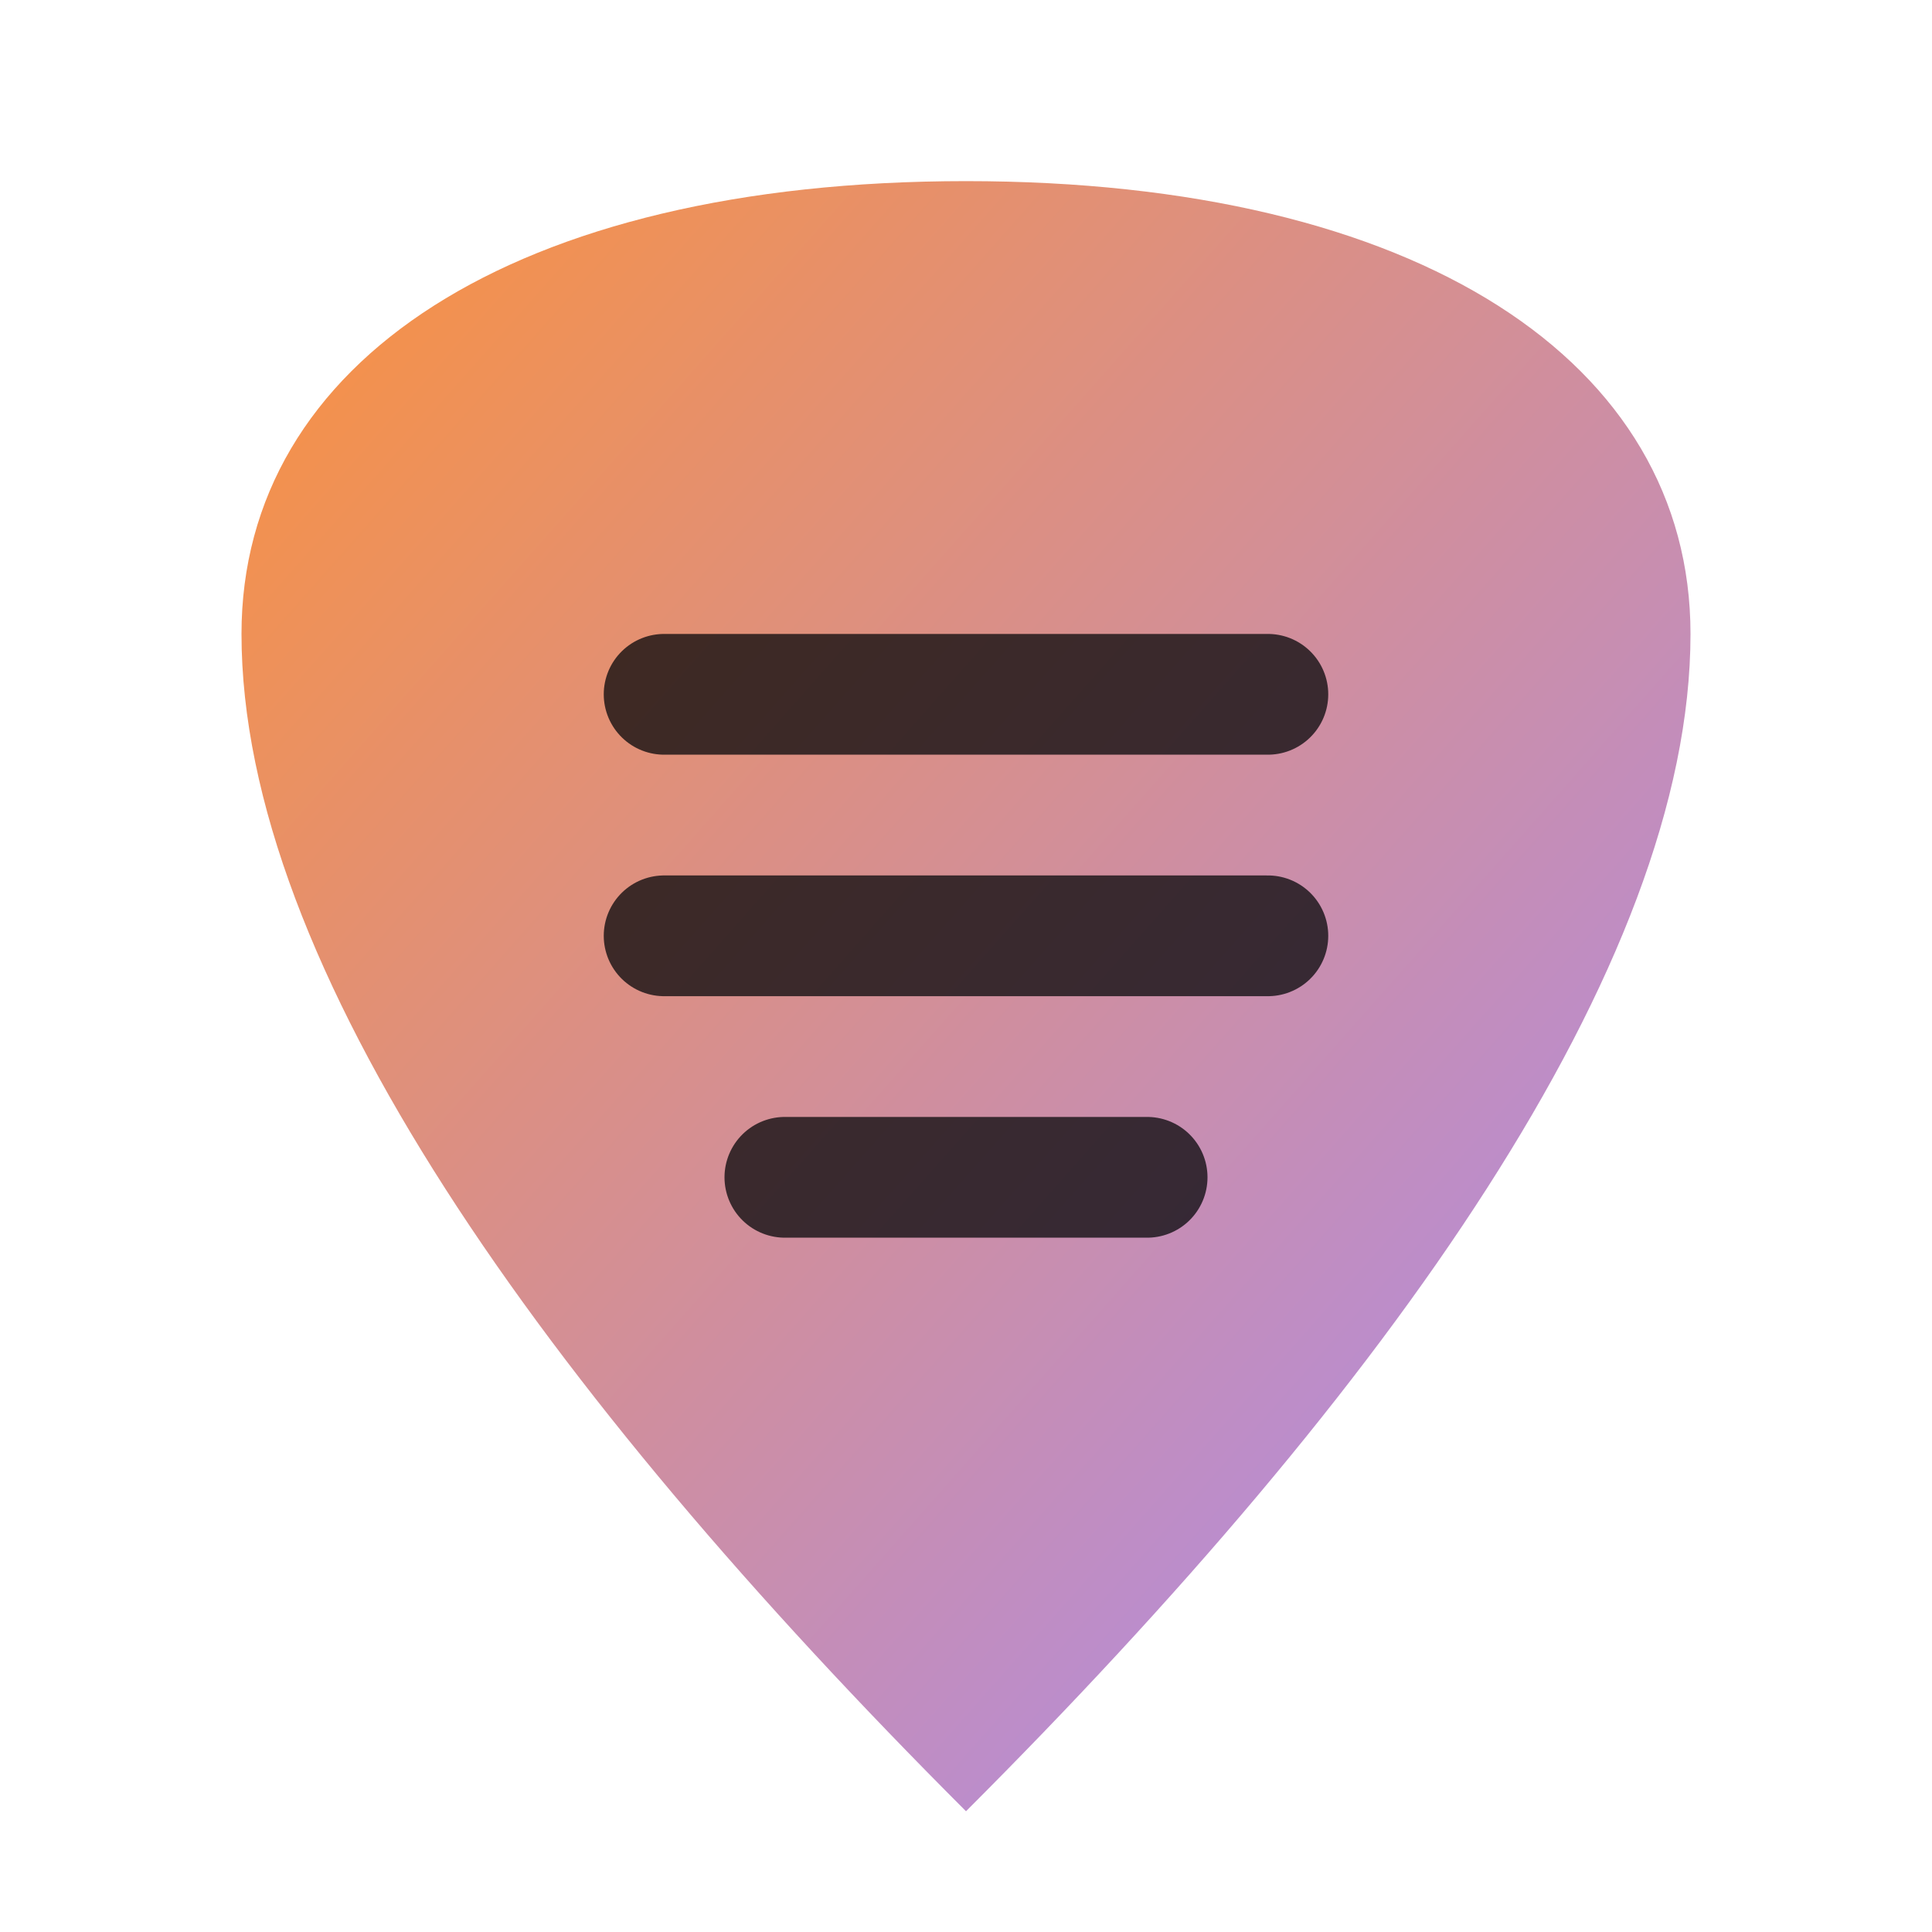
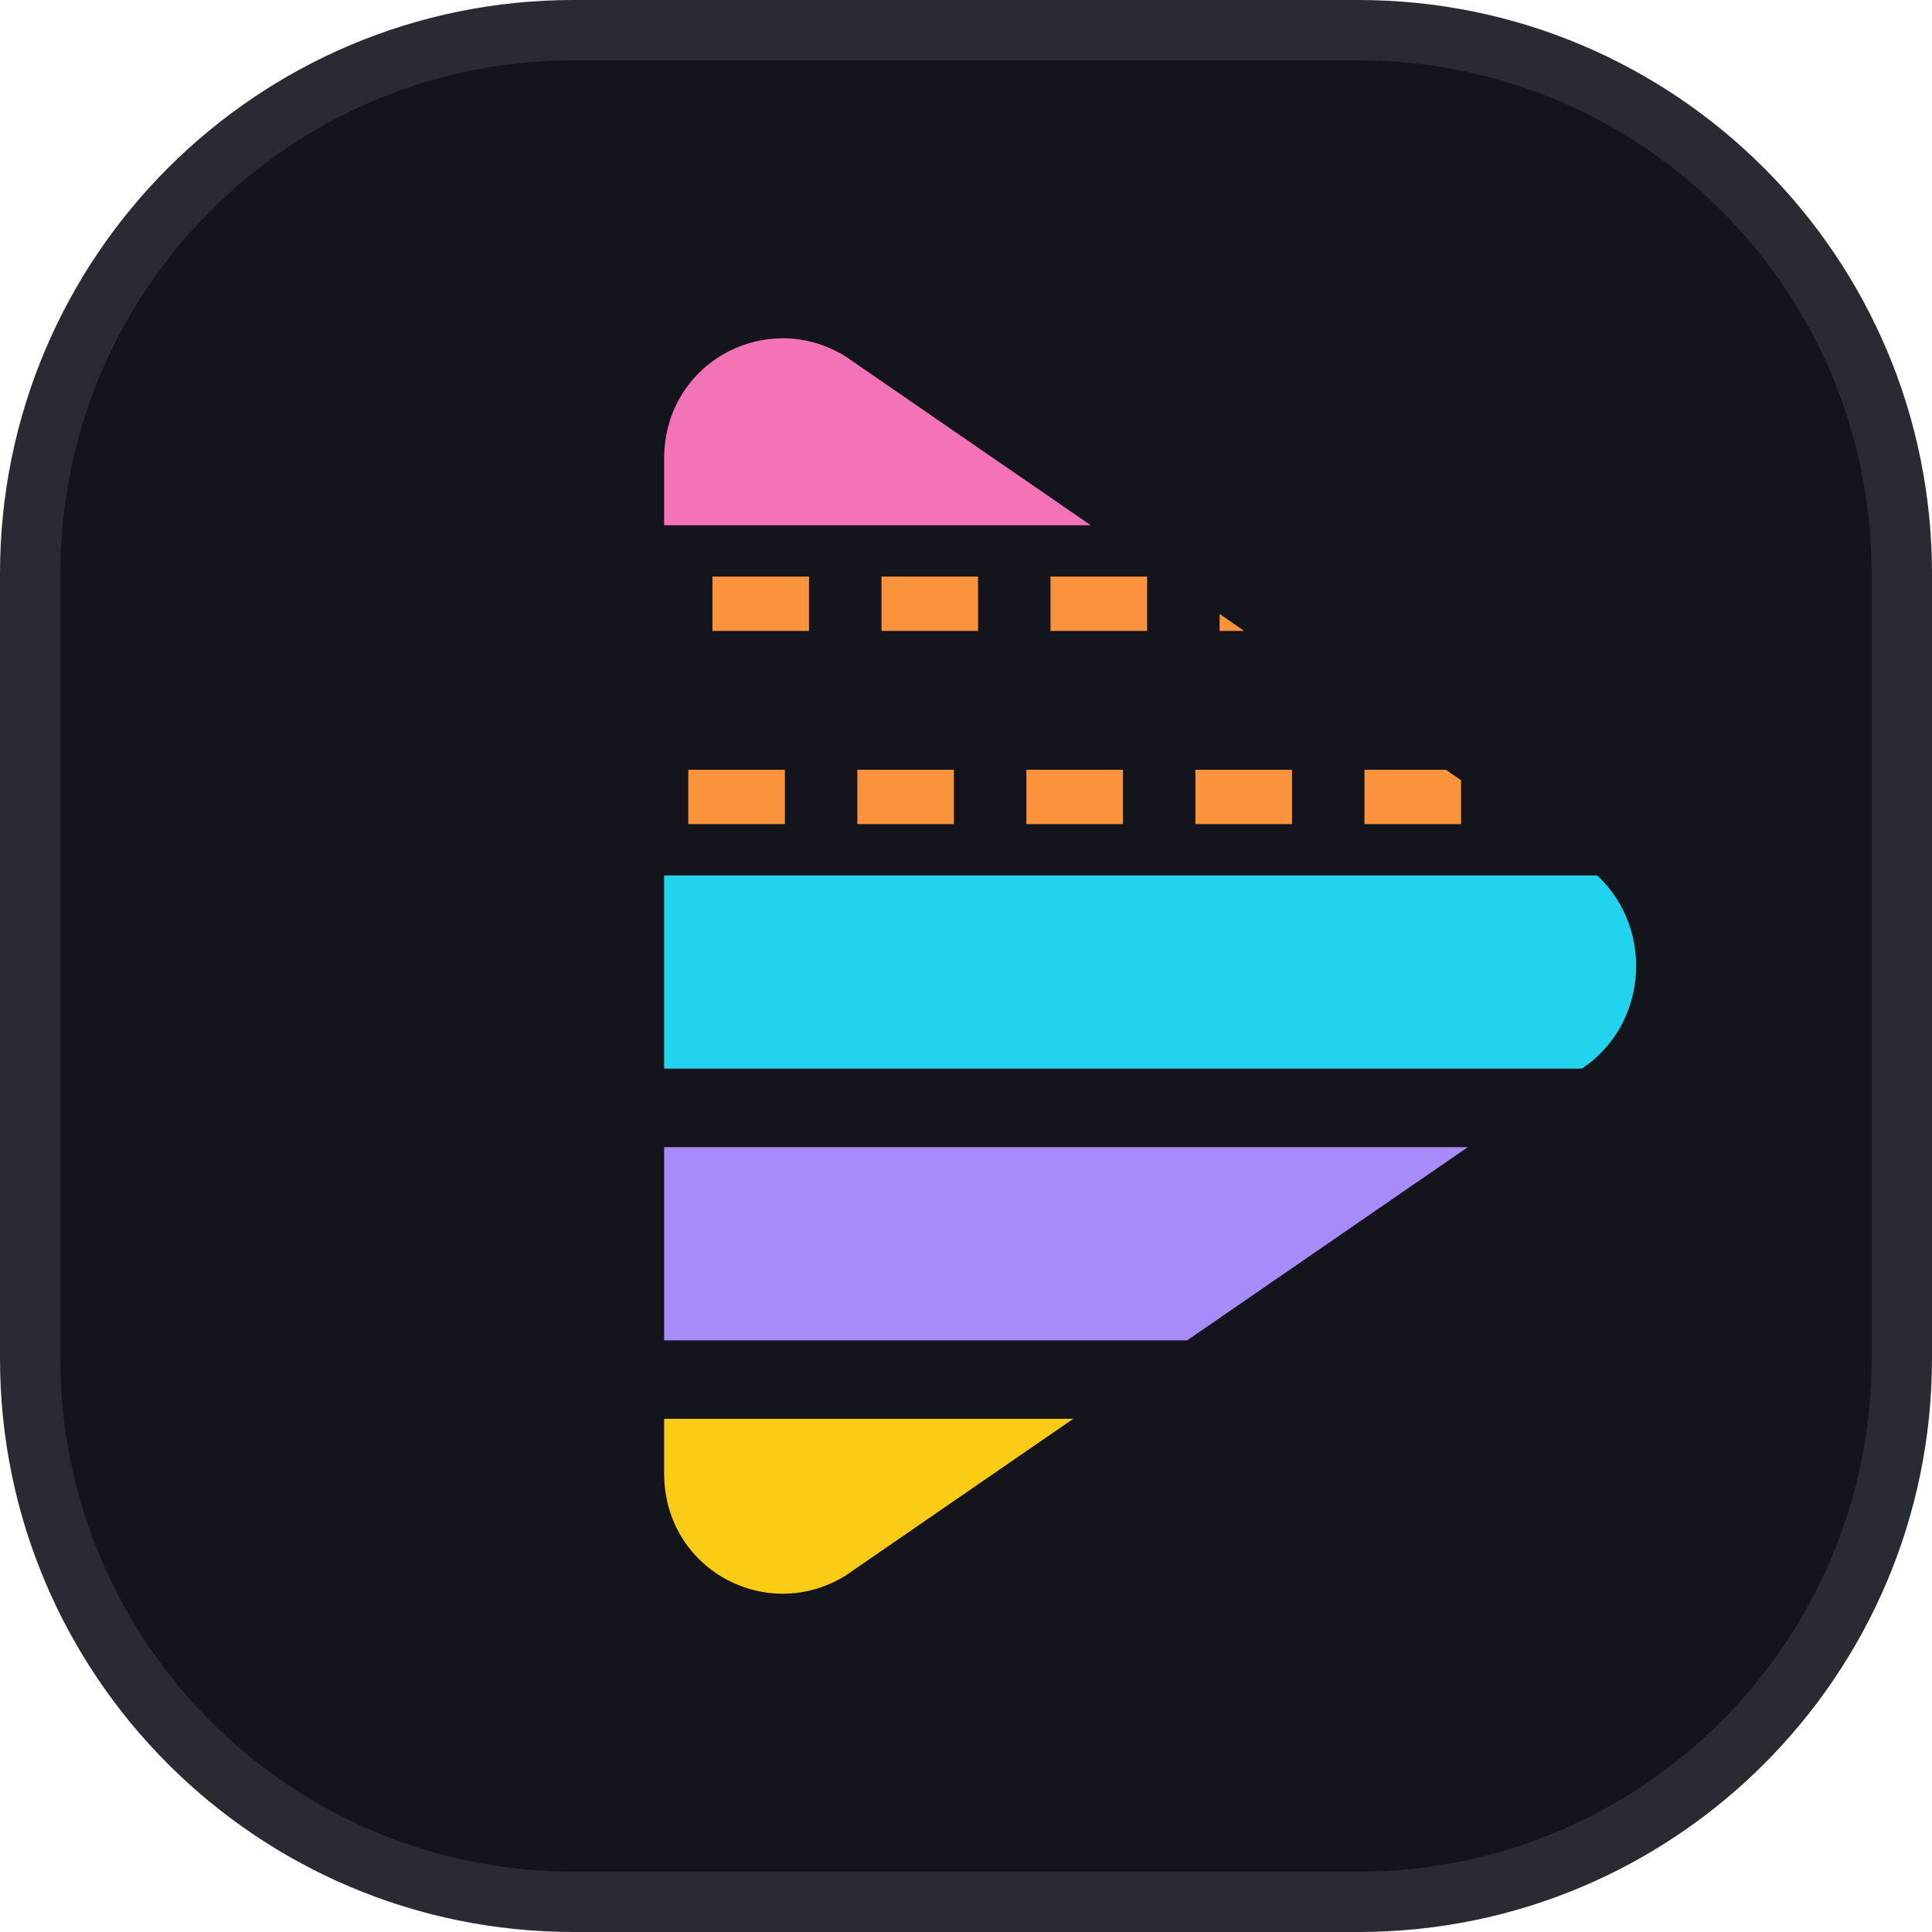
<svg xmlns="http://www.w3.org/2000/svg" viewBox="0 0 32 32">
+   <rect x="0.5" y="0.5" width="31" height="31" rx="9" fill="#14141c" stroke="#2a2a33" />
  <defs>
-     <linearGradient id="p" x1="0" y1="0" x2="1" y2="1">
-       <stop offset="0" stop-color="#fb923c" />
-       <stop offset="1" stop-color="#a78bfa" />
-     </linearGradient>
+     <clipPath id="c">
+       <path d="M11 7.6c0-1.6 1.7-2.5 3-1.7l12.2 8.4c1.2.8 1.2 2.6 0 3.4L14 26.1c-1.3.8-3-.1-3-1.7Z" />
+     </clipPath>
  </defs>
-   <path d="M16 30C9 23 4 16 4 10.5 4 6 8.5 3 16 3s12 3 12 7.5C28 16 23 23 16 30Z" fill="url(#p)" />
-   <path d="M11 11.5h10M11 15.5h10M13 19.5h6" stroke="#07070a" stroke-width="2" stroke-linecap="round" opacity=".75" />
+   <g clip-path="url(#c)">
+     <rect x="9" y="5.5" width="20" height="3.2" fill="#f472b6" />
+     <rect x="9" y="10" width="20" height="3.2" fill="none" stroke="#fb923c" stroke-width="0.9" stroke-dasharray="1.6 1.2" />
+     <rect x="9" y="14.5" width="20" height="3.2" fill="#22d3ee" />
+     <rect x="9" y="19" width="20" height="3.2" fill="#a78bfa" />
+     <rect x="9" y="23.5" width="20" height="3.2" fill="#facc15" />
+   </g>
</svg>
